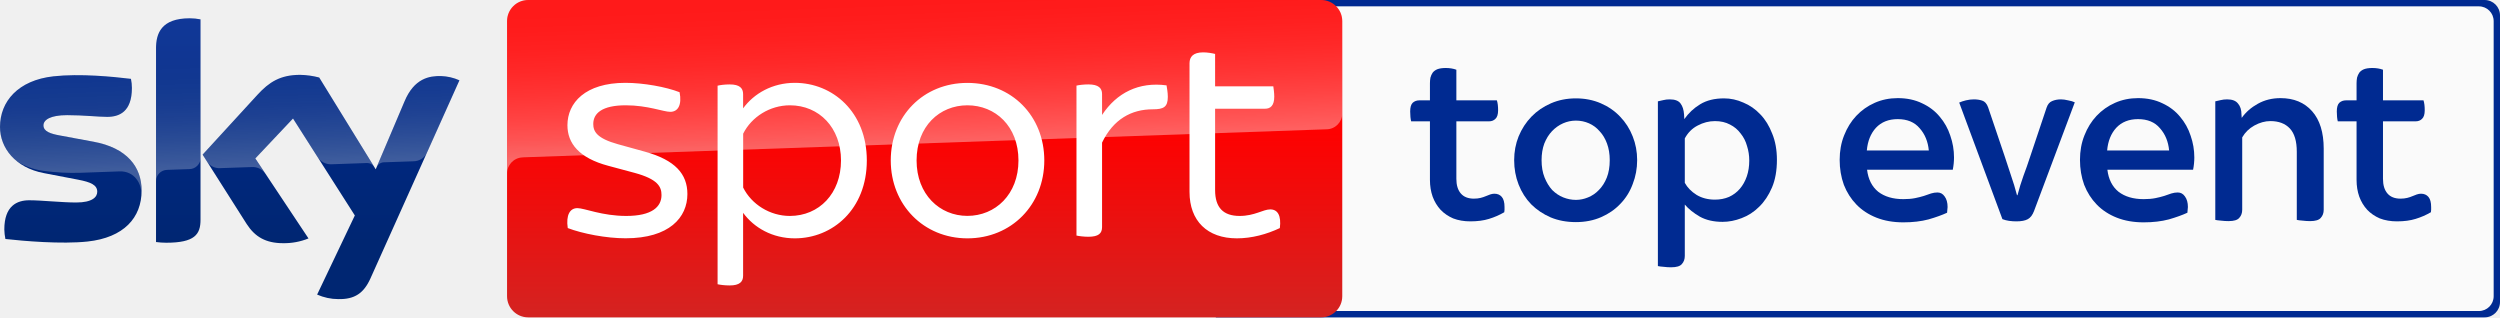
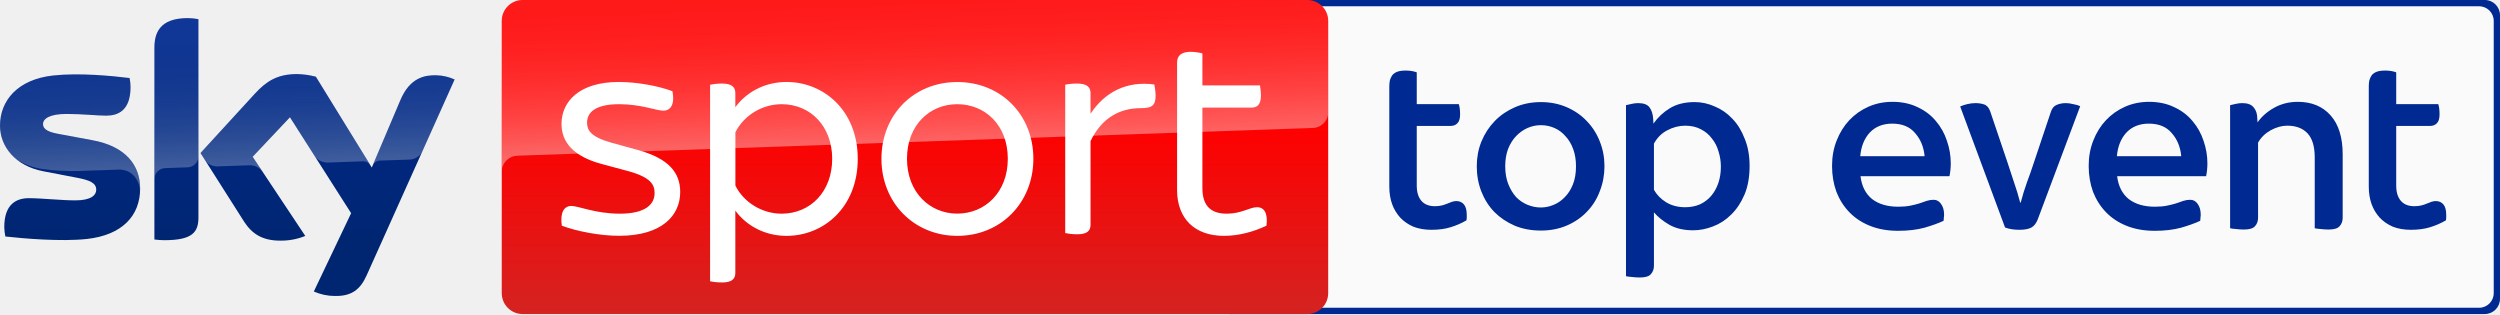
- <svg xmlns="http://www.w3.org/2000/svg" width="800" height="101.56" version="1.1">
-   <path d="m389.06 0h406.01c2.731 0 4.93 2.199 4.93 4.93v91.697c0 2.731-2.199 4.93-4.93 4.93h-406.01z" fill="#002a91" stop-color="#000000" />
-   <path d="m389.06 2.031h404.18c2.622 0 4.732 2.111 4.732 4.732v88.031c0 2.622-2.111 4.732-4.732 4.732h-404.18z" fill="#fafafa" stop-color="#000000" />
-   <g fill="#002a91">
-     <path d="m470.54 70.837q-3.082 0-5.532-0.948-2.371-1.027-4.03-2.766-1.66-1.818-2.529-4.189-0.869-2.45-0.869-5.374v-18.73h-6.006q-0.158-0.553-0.237-1.423-0.079-0.869-0.079-1.739 0-1.976 0.79-2.766 0.869-0.79 2.134-0.79h3.398v-5.453q0-0.948 0.158-1.818 0.237-0.869 0.711-1.581 0.553-0.711 1.502-1.106 1.027-0.395 2.687-0.395 1.897 0 3.398 0.553v9.8h12.961q0.395 1.185 0.395 3.161 0 1.976-0.869 2.766-0.79 0.79-2.055 0.79h-10.432v18.414q0 3.003 1.423 4.663 1.423 1.66 4.189 1.66 1.185 0 2.134-0.237 0.948-0.237 1.66-0.553 0.79-0.316 1.423-0.553 0.711-0.237 1.343-0.237 1.502 0 2.371 1.027 0.869 1.027 0.869 3.24 0 0.395 0 0.869 0 0.395-0.079 0.79-2.292 1.343-4.9 2.134-2.529 0.79-5.927 0.79z" />
-     <path d="m504.29 71.074q-4.426 0-8.061-1.502-3.635-1.581-6.243-4.189-2.608-2.687-4.03-6.322-1.423-3.635-1.423-7.824 0-4.03 1.423-7.587 1.502-3.635 4.109-6.322t6.243-4.268q3.635-1.581 7.982-1.581t7.982 1.581q3.635 1.581 6.164 4.268 2.608 2.687 4.03 6.322 1.423 3.556 1.423 7.587t-1.423 7.666q-1.343 3.635-3.951 6.322-2.529 2.687-6.164 4.268-3.635 1.581-8.061 1.581zm0-7.112q1.976 0 3.872-0.79 1.976-0.79 3.477-2.371 1.581-1.581 2.529-3.951 0.948-2.371 0.948-5.611 0-2.924-0.869-5.295-0.869-2.371-2.371-3.951-1.423-1.66-3.398-2.529-1.976-0.869-4.189-0.869-2.134 0-4.109 0.869-1.976 0.869-3.556 2.529-1.502 1.581-2.45 3.951-0.869 2.371-0.869 5.295 0 3.161 0.948 5.532 0.948 2.371 2.45 4.03 1.581 1.581 3.556 2.371 1.976 0.79 4.03 0.79z" />
-     <path d="m534.79 85.536q-1.185 0-2.45-0.158-1.185-0.079-1.818-0.237v-52.712q0.869-0.237 1.739-0.395 0.948-0.237 2.055-0.237 2.529 0 3.477 1.343 0.948 1.264 1.106 3.477l0.079 1.502q2.055-2.924 5.058-4.742 3.082-1.897 7.666-1.897 3.161 0 6.164 1.343 3.082 1.264 5.453 3.793 2.371 2.45 3.793 6.164 1.502 3.635 1.502 8.377 0 5.137-1.581 8.851-1.581 3.714-4.109 6.164-2.45 2.45-5.611 3.635-3.082 1.185-6.085 1.185-4.268 0-7.271-1.66-3.003-1.739-4.821-3.872v16.438q0 1.581-0.948 2.608-0.869 1.027-3.398 1.027zm13.988-21.654q2.45 0 4.505-0.869 2.055-0.948 3.477-2.608 1.423-1.66 2.213-3.951t0.79-5.058q0-2.45-0.711-4.663-0.632-2.292-2.055-4.03-1.343-1.818-3.398-2.845-2.055-1.106-4.821-1.106-2.845 0-5.532 1.423-2.608 1.343-4.109 4.109v14.225q1.264 2.292 3.793 3.872 2.529 1.502 5.848 1.502z" />
-     <path d="m609.08 71.153q-4.821 0-8.614-1.502-3.793-1.502-6.401-4.189-2.608-2.687-4.03-6.322-1.343-3.714-1.343-7.982t1.423-7.824q1.423-3.635 3.872-6.243 2.529-2.687 5.927-4.189t7.35-1.502q4.426 0 7.824 1.66 3.398 1.581 5.611 4.268 2.292 2.687 3.398 6.085 1.185 3.398 1.185 6.955 0 1.976-0.395 3.951h-27.423q0.553 4.584 3.556 7.034 3.082 2.371 8.061 2.371 2.134 0 3.714-0.316 1.581-0.316 2.845-0.711 1.264-0.474 2.292-0.79 1.027-0.316 2.055-0.316 1.423 0 2.292 1.264 0.948 1.264 0.948 3.398 0 0.395-0.079 0.869 0 0.474-0.079 0.948-2.371 1.106-5.927 2.134-3.556 0.948-8.061 0.948zm8.14-22.997q-0.395-4.268-2.924-7.112-2.45-2.924-7.034-2.924-4.347 0-6.955 2.766-2.529 2.766-2.924 7.271z" />
-     <path d="m645.2 70.837q-1.106 0-2.292-0.158-1.106-0.158-2.134-0.553l-13.83-37.301q0.869-0.395 2.134-0.711 1.343-0.316 2.529-0.316 1.502 0 2.687 0.395 1.264 0.395 1.897 2.134l5.295 15.648q1.106 3.319 2.055 6.243 1.027 2.924 1.897 6.243h0.158q0.869-3.319 1.897-6.164 1.106-2.924 2.213-6.322l5.216-15.569q0.553-1.581 1.739-2.055 1.264-0.553 2.845-0.553 1.027 0 2.292 0.316 1.343 0.237 2.134 0.632l-13.04 34.772q-0.711 1.897-1.976 2.608-1.264 0.711-3.714 0.711z" />
-     <path d="m685.98 71.153q-4.821 0-8.614-1.502-3.793-1.502-6.401-4.189-2.608-2.687-4.03-6.322-1.343-3.714-1.343-7.982t1.423-7.824q1.423-3.635 3.872-6.243 2.529-2.687 5.927-4.189t7.35-1.502q4.426 0 7.824 1.66 3.398 1.581 5.611 4.268 2.292 2.687 3.398 6.085 1.185 3.398 1.185 6.955 0 1.976-0.395 3.951h-27.423q0.553 4.584 3.556 7.034 3.082 2.371 8.061 2.371 2.134 0 3.714-0.316 1.581-0.316 2.845-0.711 1.264-0.474 2.292-0.79t2.055-0.316q1.423 0 2.292 1.264 0.948 1.264 0.948 3.398 0 0.395-0.079 0.869 0 0.474-0.079 0.948-2.371 1.106-5.927 2.134-3.556 0.948-8.061 0.948zm8.14-22.997q-0.395-4.268-2.924-7.112-2.45-2.924-7.034-2.924-4.347 0-6.955 2.766-2.529 2.766-2.924 7.271z" />
-     <path d="m713.16 70.758q-1.185 0-2.45-0.158-1.185-0.079-1.818-0.237v-37.934q0.869-0.237 1.739-0.395 0.948-0.237 2.055-0.237 2.45 0 3.477 1.343 1.106 1.264 1.106 3.477l0.079 1.106q1.976-2.766 5.137-4.505 3.24-1.818 7.271-1.818 6.401 0 10.116 4.189 3.714 4.189 3.714 12.012v19.52q0 1.581-0.948 2.608-0.869 1.027-3.398 1.027-1.185 0-2.45-0.158-1.185-0.079-1.818-0.237v-21.812q0-5.058-2.213-7.429t-6.243-2.371q-2.529 0-5.137 1.423-2.529 1.423-3.872 3.793v23.155q0 1.581-0.948 2.608-0.869 1.027-3.398 1.027z" />
-     <path d="m767.06 70.837q-3.082 0-5.532-0.948-2.371-1.027-4.03-2.766-1.66-1.818-2.529-4.189-0.869-2.45-0.869-5.374v-18.73h-6.006q-0.158-0.553-0.237-1.423-0.079-0.869-0.079-1.739 0-1.976 0.79-2.766 0.869-0.79 2.134-0.79h3.398v-5.453q0-0.948 0.158-1.818 0.237-0.869 0.711-1.581 0.553-0.711 1.502-1.106 1.027-0.395 2.687-0.395 1.897 0 3.398 0.553v9.8h12.961q0.395 1.185 0.395 3.161 0 1.976-0.869 2.766-0.79 0.79-2.055 0.79h-10.432v18.414q0 3.003 1.423 4.663 1.423 1.66 4.189 1.66 1.185 0 2.134-0.237 0.948-0.237 1.66-0.553 0.79-0.316 1.423-0.553 0.711-0.237 1.343-0.237 1.502 0 2.371 1.027 0.869 1.027 0.869 3.24 0 0.395 0 0.869 0 0.395-0.079 0.79-2.292 1.343-4.9 2.134-2.529 0.79-5.927 0.79z" />
+ <svg xmlns="http://www.w3.org/2000/svg" width="800" height="100.5" version="1.1">
+   <defs>
+     <linearGradient id="A" x1="1456.7" x2="1456.7" y2="500" gradientTransform="matrix(.201 0 0 .201 .011265 4.8214e-6)" gradientUnits="userSpaceOnUse">
+       <stop stop-color="red" offset=".4" />
+       <stop stop-color="#d42321" offset="1" />
+     </linearGradient>
+     <linearGradient id="B" x1="1459.5" x2="1450.8" y1="233.73" y2="-15.325" gradientTransform="matrix(.201 0 0 .201 .011265 4.8214e-6)" gradientUnits="userSpaceOnUse">
+       <stop stop-color="#fff" offset="0" />
+       <stop stop-color="#fff" stop-opacity=".835" offset=".12" />
+       <stop stop-color="#fff" stop-opacity=".658" offset=".269" />
+       <stop stop-color="#fff" stop-opacity=".511" offset=".42" />
+       <stop stop-color="#fff" stop-opacity=".397" offset=".568" />
+       <stop stop-color="#fff" stop-opacity=".315" offset=".716" />
+       <stop stop-color="#fff" stop-opacity=".266" offset=".86" />
+       <stop stop-color="#fff" stop-opacity=".25" offset="1" />
+     </linearGradient>
+     <linearGradient id="C" x1="361.92" x2="361.92" y1="28.806" y2="471.22" gradientTransform="matrix(.201 0 0 .201 .011265 4.8214e-6)" gradientUnits="userSpaceOnUse">
+       <stop stop-color="#002a91" offset="0" />
+       <stop stop-color="#002672" offset=".8" />
+     </linearGradient>
+     <linearGradient id="D" x1="365.45" x2="359.6" y1="263.25" y2="95.751" gradientTransform="matrix(.201 0 0 .201 .011265 4.8214e-6)" gradientUnits="userSpaceOnUse">
+       <stop stop-color="#fff" offset="0" />
+       <stop stop-color="#fff" stop-opacity=".835" offset=".12" />
+       <stop stop-color="#fff" stop-opacity=".658" offset=".269" />
+       <stop stop-color="#fff" stop-opacity=".511" offset=".42" />
+       <stop stop-color="#fff" stop-opacity=".397" offset=".568" />
+       <stop stop-color="#fff" stop-opacity=".315" offset=".716" />
+       <stop stop-color="#fff" stop-opacity=".266" offset=".86" />
+       <stop stop-color="#fff" stop-opacity=".25" offset="1" />
+     </linearGradient>
+   </defs>
+   <g>
+     <path d="m393.36 0h401.76c2.702 0 4.878 2.176 4.878 4.878v90.737c0 2.702-2.176 4.878-4.878 4.878h-401.76z" fill="#002a91" stop-color="#000000" />
+     <path d="m393.36 2.01h399.95c2.594 0 4.683 2.089 4.683 4.683v87.109c0 2.594-2.089 4.683-4.683 4.683h-399.95z" fill="#fafafa" stop-color="#000000" />
+     <path d="m449.83 22.576c-1.149 0-2.078 0.138-2.789 0.412-0.656 0.274-1.177 0.656-1.56 1.148-0.328 0.492-0.574 1.039-0.738 1.641-0.109 0.602-0.164 1.232-0.164 1.888v32.084c0 2.024 0.301 3.884 0.903 5.58 0.602 1.641 1.478 3.09 2.627 4.348 1.149 1.204 2.543 2.161 4.184 2.872 1.696 0.656 3.61 0.986 5.744 0.986 2.352 0 4.403-0.274 6.154-0.821 1.805-0.547 3.502-1.285 5.089-2.215 0.055-0.274 0.081-0.548 0.081-0.821v-0.903c0-1.532-0.301-2.654-0.903-3.365-0.602-0.711-1.423-1.067-2.462-1.067-0.438 0-0.901 0.083-1.393 0.247-0.438 0.164-0.931 0.355-1.478 0.574-0.492 0.219-1.066 0.41-1.722 0.574-0.656 0.164-1.396 0.247-2.217 0.247-1.915 0-3.364-0.575-4.348-1.724s-1.477-2.763-1.477-4.841v-19.12h10.831c0.875 0 1.587-0.272 2.134-0.819 0.602-0.547 0.903-1.504 0.903-2.872s-0.136-2.463-0.41-3.284h-13.457v-10.176c-1.039-0.383-2.216-0.574-3.529-0.574zm313.43 0c-1.149 0-2.08 0.138-2.791 0.412-0.656 0.274-1.177 0.656-1.56 1.148-0.328 0.492-0.574 1.039-0.738 1.641-0.109 0.602-0.164 1.232-0.164 1.888v32.084c0 2.024 0.301 3.884 0.903 5.58 0.602 1.641 1.478 3.09 2.627 4.348 1.149 1.204 2.543 2.161 4.184 2.872 1.696 0.656 3.61 0.986 5.744 0.986 2.352 0 4.405-0.274 6.156-0.821 1.805-0.547 3.5-1.285 5.087-2.215 0.055-0.274 0.083-0.548 0.083-0.821v-0.903c0-1.532-0.301-2.654-0.903-3.365-0.602-0.711-1.423-1.067-2.462-1.067-0.438 0-0.903 0.083-1.395 0.247-0.438 0.164-0.93 0.355-1.477 0.574-0.492 0.219-1.067 0.41-1.724 0.574-0.656 0.164-1.394 0.247-2.215 0.247-1.915 0-3.364-0.575-4.348-1.724s-1.478-2.763-1.478-4.841v-19.12h10.833c0.875 0 1.587-0.272 2.134-0.819 0.602-0.547 0.903-1.504 0.903-2.872s-0.138-2.463-0.412-3.284h-13.457v-10.176c-1.039-0.383-2.214-0.574-3.527-0.574zm-157.72 10.011c-2.735 0-5.28 0.52-7.632 1.56-2.352 1.039-4.403 2.489-6.154 4.348-1.696 1.805-3.037 3.966-4.022 6.482-0.985 2.462-1.477 5.171-1.477 8.125 0 2.954 0.465 5.716 1.395 8.287 0.985 2.516 2.379 4.703 4.184 6.563 1.805 1.86 4.021 3.311 6.646 4.35 2.626 1.039 5.607 1.558 8.944 1.558 3.118 0 5.909-0.327 8.37-0.984 2.462-0.711 4.513-1.449 6.154-2.215 0.055-0.328 0.081-0.657 0.081-0.986 0.055-0.328 0.083-0.629 0.083-0.903 0-1.477-0.329-2.654-0.986-3.529-0.602-0.875-1.394-1.312-2.379-1.312-0.711 0-1.423 0.11-2.134 0.329-0.711 0.219-1.504 0.491-2.379 0.819-0.875 0.274-1.861 0.521-2.955 0.74-1.094 0.219-2.379 0.327-3.856 0.327-3.446 0-6.237-0.819-8.37-2.46-2.079-1.696-3.308-4.131-3.691-7.304h28.474c0.274-1.368 0.41-2.736 0.41-4.103 0-2.462-0.411-4.868-1.231-7.221-0.766-2.352-1.943-4.458-3.529-6.318-1.532-1.86-3.473-3.337-5.825-4.432-2.352-1.149-5.059-1.724-8.123-1.724zm82.121 0c-2.735 0-5.278 0.52-7.63 1.56-2.352 1.039-4.403 2.489-6.154 4.348-1.696 1.805-3.037 3.966-4.022 6.482-0.985 2.462-1.477 5.171-1.477 8.125 0 2.954 0.465 5.716 1.395 8.287 0.985 2.516 2.379 4.703 4.184 6.563 1.805 1.86 4.021 3.311 6.646 4.35 2.626 1.039 5.607 1.558 8.944 1.558 3.118 0 5.907-0.327 8.368-0.984 2.462-0.711 4.514-1.449 6.156-2.215 0.055-0.328 0.081-0.657 0.081-0.986 0.055-0.328 0.083-0.629 0.083-0.903 0-1.477-0.329-2.654-0.986-3.529-0.602-0.875-1.394-1.312-2.379-1.312-0.711 0-1.423 0.11-2.134 0.329-0.711 0.219-1.504 0.491-2.379 0.819-0.875 0.274-1.861 0.521-2.955 0.74-1.094 0.219-2.379 0.327-3.856 0.327-3.446 0-6.237-0.819-8.37-2.46-2.079-1.696-3.31-4.131-3.693-7.304h28.474c0.274-1.368 0.412-2.736 0.412-4.103 0-2.462-0.411-4.868-1.231-7.221-0.766-2.352-1.943-4.458-3.529-6.318-1.532-1.86-3.473-3.337-5.825-4.432-2.352-1.149-5.061-1.724-8.125-1.724zm47.638 0c-2.79 0-5.306 0.63-7.549 1.888-2.188 1.204-3.967 2.762-5.334 4.677l-0.081-1.15c0-1.532-0.384-2.735-1.15-3.61-0.711-0.93-1.914-1.395-3.61-1.395-0.766 0-1.477 0.083-2.134 0.247-0.602 0.109-1.203 0.246-1.805 0.41v39.388c0.438 0.109 1.068 0.191 1.888 0.245 0.875 0.109 1.723 0.164 2.543 0.164 1.75 0 2.927-0.356 3.529-1.067 0.656-0.711 0.984-1.614 0.984-2.708v-24.042c0.93-1.641 2.271-2.954 4.022-3.939 1.805-0.985 3.582-1.478 5.332-1.478 2.79 0 4.952 0.821 6.484 2.462 1.532 1.641 2.296 4.212 2.296 7.713v22.649c0.438 0.109 1.068 0.191 1.888 0.245 0.875 0.109 1.723 0.164 2.543 0.164 1.75 0 2.927-0.356 3.529-1.067 0.656-0.711 0.984-1.614 0.984-2.708v-20.268c0-5.415-1.285-9.574-3.856-12.473-2.571-2.899-6.073-4.348-10.504-4.348zm-192.99 0.081c-3.173 0-5.825 0.656-7.959 1.969-2.079 1.258-3.831 2.9-5.253 4.925l-0.081-1.56c-0.109-1.532-0.493-2.735-1.15-3.61-0.656-0.93-1.86-1.395-3.61-1.395-0.766 0-1.477 0.083-2.134 0.247-0.602 0.109-1.203 0.246-1.805 0.41v54.731c0.438 0.109 1.068 0.193 1.888 0.247 0.875 0.109 1.723 0.164 2.543 0.164 1.75 0 2.927-0.356 3.529-1.067 0.656-0.711 0.984-1.615 0.984-2.71v-17.067c1.258 1.477 2.927 2.818 5.006 4.022 2.079 1.149 4.595 1.722 7.549 1.722 2.079 0 4.184-0.411 6.318-1.231 2.188-0.821 4.131-2.079 5.827-3.775 1.75-1.696 3.173-3.828 4.267-6.399 1.094-2.571 1.641-5.636 1.641-9.192 0-3.282-0.52-6.181-1.56-8.697-0.985-2.571-2.298-4.705-3.939-6.401-1.641-1.75-3.527-3.063-5.661-3.939-2.079-0.93-4.213-1.395-6.401-1.395zm-49.229 2e-3c-3.009 0-5.771 0.547-8.287 1.641-2.516 1.094-4.677 2.57-6.482 4.43-1.805 1.86-3.228 4.049-4.267 6.565-0.985 2.462-1.477 5.088-1.477 7.878 0 2.899 0.492 5.607 1.477 8.123s2.379 4.705 4.184 6.565c1.805 1.805 3.966 3.254 6.482 4.348 2.516 1.039 5.307 1.56 8.37 1.56 3.063 0 5.854-0.547 8.37-1.641 2.516-1.094 4.649-2.572 6.399-4.432 1.805-1.86 3.173-4.049 4.103-6.565 0.985-2.516 1.477-5.169 1.477-7.959s-0.492-5.416-1.477-7.878c-0.985-2.516-2.379-4.705-4.184-6.565-1.75-1.86-3.885-3.336-6.401-4.43-2.516-1.094-5.279-1.641-8.287-1.641zm139.02 0.329c-0.821 0-1.695 0.11-2.625 0.329-0.875 0.219-1.615 0.465-2.217 0.738l14.36 38.729c0.711 0.274 1.451 0.467 2.217 0.576 0.821 0.109 1.613 0.164 2.379 0.164v-2e-3c1.696 0 2.98-0.246 3.856-0.738 0.875-0.492 1.56-1.395 2.053-2.708l13.54-36.104c-0.547-0.274-1.287-0.493-2.217-0.657-0.875-0.219-1.668-0.327-2.379-0.327-1.094 0-2.08 0.191-2.955 0.574-0.821 0.328-1.422 1.04-1.805 2.134l-5.415 16.165c-0.766 2.352-1.532 4.541-2.298 6.565-0.711 1.969-1.368 4.101-1.969 6.399h-0.164c-0.602-2.298-1.258-4.458-1.969-6.482-0.656-2.024-1.366-4.185-2.132-6.482l-5.498-16.248c-0.438-1.204-1.094-1.941-1.969-2.215-0.821-0.274-1.751-0.41-2.791-0.41zm-26.563 6.563c3.173 0 5.606 1.012 7.302 3.036 1.75 1.969 2.763 4.431 3.036 7.385h-20.596c0.273-3.118 1.286-5.634 3.036-7.549 1.805-1.915 4.214-2.872 7.222-2.872zm82.121 0c3.173 0 5.608 1.012 7.304 3.036 1.75 1.969 2.763 4.431 3.036 7.385h-20.596c0.274-3.118 1.286-5.634 3.036-7.549 1.805-1.915 4.212-2.872 7.221-2.872zm-194.58 0.493c1.532 0 2.981 0.301 4.348 0.903 1.368 0.602 2.544 1.478 3.529 2.627 1.039 1.094 1.861 2.46 2.462 4.101 0.602 1.641 0.903 3.474 0.903 5.498 0 2.243-0.329 4.186-0.986 5.827-0.656 1.641-1.532 3.007-2.627 4.101-1.039 1.094-2.243 1.915-3.61 2.462-1.313 0.547-2.652 0.821-4.02 0.821-1.422 0-2.817-0.274-4.184-0.821-1.368-0.547-2.599-1.368-3.693-2.462-1.039-1.149-1.887-2.543-2.543-4.184-0.656-1.641-0.986-3.556-0.986-5.744 0-2.024 0.301-3.857 0.903-5.498 0.656-1.641 1.506-3.007 2.545-4.101 1.094-1.149 2.324-2.025 3.691-2.627s2.79-0.903 4.267-0.903zm46.193 0.164c1.915 0 3.583 0.382 5.006 1.148 1.422 0.711 2.599 1.695 3.529 2.953 0.985 1.204 1.694 2.6 2.132 4.186 0.492 1.532 0.74 3.146 0.74 4.841 2e-5 1.915-0.274 3.665-0.821 5.251-0.547 1.586-1.313 2.954-2.298 4.103-0.985 1.149-2.188 2.051-3.61 2.708-1.422 0.602-2.981 0.903-4.677 0.903-2.298 0-4.322-0.52-6.072-1.56-1.751-1.094-3.064-2.433-3.939-4.02v-14.77c1.039-1.915 2.462-3.337 4.267-4.267 1.86-0.985 3.775-1.477 5.744-1.477z" fill="#002a91" />
+     <path d="m167.25 4.8214e-6h251.08c3.698 0 6.693 2.995 6.693 6.693v87.109c0 3.698-2.995 6.693-6.693 6.693h-251.08c-3.698 0-6.693-2.995-6.693-6.693v-87.109c0-3.698 2.995-6.693 6.693-6.693z" fill="url(#A)" />
+     <path d="m165.38 49.847 0.643-0.04 254-8.864c2.794-0.02 5.025-2.311 5.005-5.085v-29.163c0-3.698-2.995-6.693-6.693-6.693h-251.08c-3.698 0-6.693 2.995-6.693 6.693v48.38c-0.08-2.754 2.07-5.085 4.824-5.226z" fill="url(#B)" opacity=".4" />
+     <path d="m100.42 93.283c2.111 0.925 4.382 1.427 6.673 1.427 5.246 0.121 8.12-1.889 10.232-6.593l28.159-62.689c-1.829-0.824-3.819-1.286-5.829-1.347-3.638-0.08-8.502 0.663-11.577 8.06l-9.105 21.467-17.889-29.063c-1.97-0.523-4-0.804-6.03-0.844-6.331 0-9.848 2.311-13.507 6.291l-17.386 18.974 13.97 21.989c2.593 4 5.99 6.05 11.517 6.05 2.754 0.04 5.487-0.462 8.04-1.507l-16.844-25.326 11.94-12.642 19.577 30.691zm-36.922-23.698c0 4.623-1.809 7.276-10.854 7.276-1.085 0-2.171-0.08-3.236-0.221v-61.322c0-4.663 1.588-9.527 10.693-9.527 1.146 0 2.292 0.121 3.397 0.342zm-18.653-9.266c0 8.643-5.648 14.914-17.105 16.16-8.301 0.884-20.321-0.161-26.029-0.804-0.201-0.985-0.322-1.99-0.342-3.015 0-7.517 4.06-9.245 7.879-9.245 3.98 0 10.232 0.703 14.874 0.703 5.125 0 6.673-1.729 6.673-3.397 0-2.151-2.05-3.055-6.03-3.819l-10.894-2.09c-9.044-1.729-13.868-7.979-13.868-14.611 0-8.06 5.708-14.793 16.944-16.039 8.502-0.925 18.853 0.121 24.522 0.804 0.201 0.945 0.301 1.909 0.301 2.894 0 7.517-3.98 9.146-7.799 9.146-2.934 0-7.497-0.543-12.704-0.543-5.286 0-7.497 1.467-7.497 3.236 0 1.889 2.09 2.653 5.407 3.236l10.392 1.93c10.673 1.95 15.275 8.02 15.275 15.456z" fill="url(#C)" />
+     <path d="m145.5 25.426-10.311 22.953c-0.804 1.648-2.472 2.693-4.301 2.693l-9.407 0.322c-1.025 0.06-1.93 0.744-2.292 1.708v-0.02l8.883-20.944c3.095-7.396 7.959-8.14 11.577-8.06 2.03 0.06 4 0.523 5.849 1.347zm-27.014 27.436-17.406-28.302c-1.97-0.523-4-0.804-6.03-0.844-6.331 0-9.848 2.311-13.507 6.291l-17.386 18.974 1.387 2.191c0.904 1.367 2.472 2.151 4.12 2.07l9.909-0.342a4.958 4.958 0 0 1 4.382 1.97l-3.115-4.683 11.94-12.642 8.02 12.563c0.985 1.246 2.513 1.95 4.1 1.909l11.396-0.402c0.884 0 1.729 0.482 2.191 1.246zm-58.388-47.052c-9.105 0-10.693 4.864-10.693 9.527v42.008c0-1.93 1.548-3.497 3.477-3.558l7.055-0.241c1.97 0 3.578-1.608 3.578-3.578v-43.816c-1.146-0.241-2.271-0.362-3.417-0.342zm-30.51 39.033-10.392-1.93c-3.316-0.583-5.407-1.347-5.407-3.236 0-1.769 2.211-3.236 7.497-3.236 5.206 0 9.769 0.543 12.704 0.543 3.819 0 7.799-1.628 7.799-9.146 0-0.965-0.101-1.95-0.301-2.894-5.668-0.703-16.018-1.729-24.522-0.804-11.256 1.246-16.964 8-16.964 16.039 0.02 4.301 2.05 8.361 5.487 10.954 2.533 1.568 5.387 2.593 8.341 2.975 3.859 0.523 7.738 0.724 11.618 0.603l12.402-0.442c4.643-0.161 7.176 3.799 6.914 7.779 0-0.06 0-0.101 0.02-0.161v-0.04c0.04-0.523 0.06-1.045 0.06-1.568 0-7.396-4.603-13.466-15.256-15.437z" fill="url(#D)" opacity=".25" />
+     <path d="m179.78 72.217c-0.603-4.141 0.683-6.311 3.055-6.311 2.251 0 7.778 2.472 15.477 2.472 8.1 0 11.156-2.874 11.156-6.613 0-2.653-1.186-5.025-8.482-7.015l-8.382-2.251c-9.266-2.472-12.924-7.115-12.924-12.844 0-7.095 5.628-13.426 18.351-13.426 5.728 0 12.844 1.286 17.165 2.975 0.784 4.04-0.502 6.211-2.954 6.211-2.171 0-7.095-2.07-14.111-2.07-7.497 0-10.271 2.553-10.271 5.909 0 2.352 1.085 4.542 7.799 6.412l8.582 2.372c9.588 2.653 13.426 7.095 13.426 13.407 0 7.417-5.728 14.009-19.537 14.009-6.11 0.02-13.728-1.467-18.351-3.236m94.703-21.405c0 15.477-10.854 24.662-22.793 24.662-7.095 0-12.924-3.357-16.382-8.08v19.939c0 1.869-1.085 3.055-4.241 3.055-1.588 0-3.055-0.201-3.839-0.382v-62.871c0.784-0.201 2.251-0.402 3.839-0.402 3.156 0 4.241 1.186 4.241 3.055v4.522c3.457-4.723 9.286-8.08 16.382-8.08 11.94 0 22.793 9.186 22.793 24.582m-8.181 0c0-10.351-6.894-17.467-16.181-17.467-6.311 0-12.14 3.658-14.793 8.985v17.064c2.653 5.326 8.482 8.985 14.793 8.985 9.266-0.02 16.181-7.115 16.181-17.567m15.758 0c0-14.111 10.351-24.562 24.26-24.562 14.009 0 24.36 10.451 24.36 24.562 0 14.009-10.351 24.662-24.36 24.662-13.909-0.02-24.26-10.673-24.26-24.662m40.439 0c0-10.854-7.316-17.467-16.181-17.467-8.763 0-16.08 6.613-16.08 17.467 0 10.753 7.316 17.547 16.08 17.547 8.864 0 16.181-6.793 16.181-17.547m47.295-20.141c0 3.256-1.367 3.939-4.743 3.939-6.793 0-12.522 3.156-16.08 10.552v26.753c0 1.97-1.085 3.055-4.342 3.055-1.387 0-2.975-0.201-3.759-0.382v-47.476c0.784-0.201 2.352-0.382 3.759-0.382 3.236 0 4.342 1.186 4.342 3.055v6.613c4.623-7.015 11.638-10.552 20.421-9.366 0.101 0.683 0.402 2.171 0.402 3.638m35.475 41.545c-4.141 1.97-8.883 3.256-13.608 3.256-9.366 0-14.995-5.527-14.995-14.693v-40.741c0-2.07 1.186-3.457 4.342-3.457 1.367 0 2.955 0.281 3.759 0.502v10.251h18.432c0.101 0.683 0.301 2.07 0.301 3.256 0 2.854-1.186 3.839-2.955 3.839h-15.779v25.767c0 5.507 2.553 8.181 7.778 8.181 4.743 0 7.396-2.07 9.667-2.07 2.372-0.02 3.558 1.95 3.055 5.909" fill="#fff" />
  </g>
-   <linearGradient id="A" x1="1456.7" x2="1456.7" y2="500" gradientTransform="matrix(.20313 0 0 .20313 .012204 4.8724e-6)" gradientUnits="userSpaceOnUse">
-     <stop stop-color="red" offset=".4" />
-     <stop stop-color="#d42321" offset="1" />
-   </linearGradient>
-   <path d="m169.02 4.8724e-6h253.74c3.737 0 6.764 3.026 6.764 6.764v88.031c0 3.737-3.026 6.764-6.764 6.764h-253.74c-3.737 0-6.764-3.026-6.764-6.764v-88.031c0-3.737 3.026-6.764 6.764-6.764z" fill="url(#A)" />
-   <linearGradient id="B" x1="1459.5" x2="1450.8" y1="233.73" y2="-15.325" gradientTransform="matrix(.20313 0 0 .20313 .012204 4.8724e-6)" gradientUnits="userSpaceOnUse">
-     <stop stop-color="#fff" offset="0" />
-     <stop stop-color="#fff" stop-opacity=".835" offset=".12" />
-     <stop stop-color="#fff" stop-opacity=".658" offset=".269" />
-     <stop stop-color="#fff" stop-opacity=".511" offset=".42" />
-     <stop stop-color="#fff" stop-opacity=".397" offset=".568" />
-     <stop stop-color="#fff" stop-opacity=".315" offset=".716" />
-     <stop stop-color="#fff" stop-opacity=".266" offset=".86" />
-     <stop stop-color="#fff" stop-opacity=".25" offset="1" />
-   </linearGradient>
-   <path d="m167.13 50.374 0.65-0.041 256.69-8.958c2.823-0.02 5.078-2.336 5.058-5.139v-29.472c0-3.737-3.026-6.764-6.764-6.764h-253.74c-3.737 0-6.764 3.026-6.764 6.764v48.892c-0.081-2.783 2.092-5.139 4.875-5.281z" fill="url(#B)" opacity=".4" />
-   <linearGradient id="C" x1="361.92" x2="361.92" y1="28.806" y2="471.22" gradientTransform="matrix(.20313 0 0 .20313 .012204 4.8724e-6)" gradientUnits="userSpaceOnUse">
-     <stop stop-color="#002a91" offset="0" />
-     <stop stop-color="#002672" offset=".8" />
-   </linearGradient>
-   <path d="m101.48 94.27c2.133 0.934 4.428 1.442 6.744 1.442 5.301 0.122 8.206-1.909 10.34-6.662l28.457-63.352c-1.849-0.833-3.859-1.3-5.891-1.361-3.676-0.081-8.592 0.67-11.7 8.145l-9.201 21.694-18.078-29.371c-1.991-0.528-4.042-0.812-6.094-0.853-6.398 0-9.953 2.336-13.65 6.358l-17.57 19.175 14.118 22.222c2.62 4.042 6.053 6.114 11.639 6.114 2.783 0.041 5.545-0.467 8.125-1.523l-17.022-25.594 12.066-12.776 19.784 31.016zm-37.313-23.949c0 4.672-1.828 7.353-10.969 7.353-1.097 0-2.194-0.081-3.27-0.223v-61.971c0-4.712 1.605-9.628 10.806-9.628 1.158 0 2.316 0.122 3.433 0.345zm-18.85-9.364c0 8.735-5.708 15.072-17.286 16.331-8.389 0.894-20.536-0.163-26.304-0.812-0.203-0.995-0.325-2.011-0.345-3.047 0-7.597 4.103-9.343 7.962-9.343 4.022 0 10.34 0.711 15.031 0.711 5.18 0 6.744-1.747 6.744-3.433 0-2.174-2.072-3.087-6.094-3.859l-11.009-2.112c-9.14-1.747-14.015-8.064-14.015-14.766 0-8.145 5.769-14.95 17.123-16.209 8.592-0.934 19.053 0.122 24.781 0.812 0.203 0.955 0.305 1.93 0.305 2.925 0 7.597-4.022 9.242-7.881 9.242-2.966 0-7.576-0.548-12.838-0.548-5.342 0-7.576 1.483-7.576 3.27 0 1.909 2.112 2.681 5.464 3.27l10.502 1.95c10.786 1.97 15.437 8.104 15.437 15.62z" fill="url(#C)" />
-   <linearGradient id="D" x1="365.45" x2="359.6" y1="263.25" y2="95.751" gradientTransform="matrix(.20313 0 0 .20313 .012204 4.8724e-6)" gradientUnits="userSpaceOnUse">
-     <stop stop-color="#fff" offset="0" />
-     <stop stop-color="#fff" stop-opacity=".835" offset=".12" />
-     <stop stop-color="#fff" stop-opacity=".658" offset=".269" />
-     <stop stop-color="#fff" stop-opacity=".511" offset=".42" />
-     <stop stop-color="#fff" stop-opacity=".397" offset=".568" />
-     <stop stop-color="#fff" stop-opacity=".315" offset=".716" />
-     <stop stop-color="#fff" stop-opacity=".266" offset=".86" />
-     <stop stop-color="#fff" stop-opacity=".25" offset="1" />
-   </linearGradient>
-   <path d="m147.04 25.695-10.42 23.196c-0.812 1.666-2.498 2.722-4.347 2.722l-9.506 0.325c-1.036 0.061-1.95 0.752-2.316 1.726v-0.02l8.977-21.166c3.128-7.475 8.044-8.226 11.7-8.145 2.051 0.061 4.042 0.528 5.911 1.361zm-27.3 27.726-17.59-28.601c-1.991-0.528-4.042-0.812-6.094-0.853-6.398 0-9.953 2.336-13.65 6.358l-17.57 19.175 1.401 2.214c0.914 1.381 2.498 2.174 4.164 2.092l10.014-0.345a5.011 5.011 0 0 1 4.428 1.991l-3.148-4.733 12.066-12.776 8.104 12.696c0.995 1.259 2.539 1.97 4.144 1.93l11.517-0.406c0.894 0 1.747 0.487 2.214 1.259zm-59.006-47.55c-9.201 0-10.806 4.915-10.806 9.628v42.453c0-1.95 1.564-3.534 3.514-3.595l7.13-0.244c1.991 0 3.615-1.625 3.615-3.615v-44.28c-1.158-0.244-2.295-0.366-3.453-0.345zm-30.833 39.446-10.502-1.95c-3.351-0.589-5.464-1.361-5.464-3.27 0-1.788 2.234-3.27 7.576-3.27 5.261 0 9.872 0.548 12.838 0.548 3.859 0 7.881-1.645 7.881-9.242 0-0.975-0.102-1.97-0.305-2.925-5.728-0.711-16.188-1.747-24.781-0.812-11.375 1.259-17.144 8.084-17.144 16.209 0.02 4.347 2.072 8.45 5.545 11.07 2.559 1.584 5.444 2.62 8.43 3.006 3.9 0.528 7.82 0.731 11.741 0.609l12.533-0.447c4.692-0.163 7.251 3.839 6.987 7.861 0-0.061 0-0.102 0.02-0.163v-0.041c0.041-0.528 0.061-1.056 0.061-1.584 0-7.475-4.651-13.609-15.417-15.6z" fill="url(#D)" opacity=".25" />
-   <path d="m181.68 72.981c-0.609-4.184 0.691-6.378 3.087-6.378 2.275 0 7.861 2.498 15.641 2.498 8.186 0 11.274-2.905 11.274-6.683 0-2.681-1.198-5.078-8.572-7.089l-8.47-2.275c-9.364-2.498-13.061-7.19-13.061-12.98 0-7.17 5.687-13.568 18.545-13.568 5.789 0 12.98 1.3 17.347 3.006 0.792 4.083-0.508 6.276-2.986 6.276-2.194 0-7.17-2.092-14.26-2.092-7.576 0-10.38 2.58-10.38 5.972 0 2.377 1.097 4.59 7.881 6.479l8.673 2.397c9.689 2.681 13.568 7.17 13.568 13.549 0 7.495-5.789 14.157-19.744 14.157-6.175 0.02-13.873-1.483-18.545-3.27m95.705-21.632c0 15.641-10.969 24.923-23.034 24.923-7.17 0-13.061-3.392-16.555-8.165v20.15c0 1.889-1.097 3.087-4.286 3.087-1.605 0-3.087-0.203-3.88-0.386v-63.536c0.792-0.203 2.275-0.406 3.88-0.406 3.189 0 4.286 1.198 4.286 3.087v4.57c3.494-4.773 9.384-8.165 16.555-8.165 12.066 0 23.034 9.283 23.034 24.842m-8.267 0c0-10.461-6.967-17.652-16.352-17.652-6.378 0-12.268 3.697-14.95 9.08v17.245c2.681 5.383 8.572 9.08 14.95 9.08 9.364-0.02 16.352-7.19 16.352-17.753m15.925 0c0-14.26 10.461-24.822 24.517-24.822 14.157 0 24.618 10.562 24.618 24.822 0 14.157-10.461 24.923-24.618 24.923-14.056-0.02-24.517-10.786-24.517-24.923m40.867 0c0-10.969-7.394-17.652-16.352-17.652-8.856 0-16.25 6.683-16.25 17.652 0 10.867 7.394 17.733 16.25 17.733 8.958 0 16.352-6.865 16.352-17.733m47.795-20.354c0 3.291-1.381 3.981-4.794 3.981-6.865 0-12.655 3.189-16.25 10.664v27.036c0 1.991-1.097 3.087-4.388 3.087-1.401 0-3.006-0.203-3.798-0.386v-47.978c0.792-0.203 2.377-0.386 3.798-0.386 3.27 0 4.388 1.198 4.388 3.087v6.683c4.672-7.089 11.761-10.664 20.637-9.465 0.102 0.691 0.406 2.194 0.406 3.676m35.85 41.985c-4.184 1.991-8.977 3.291-13.752 3.291-9.465 0-15.154-5.586-15.154-14.848v-41.172c0-2.092 1.198-3.494 4.388-3.494 1.381 0 2.986 0.284 3.798 0.508v10.359h18.627c0.102 0.691 0.305 2.092 0.305 3.291 0 2.884-1.198 3.88-2.986 3.88h-15.946v26.04c0 5.566 2.58 8.267 7.861 8.267 4.794 0 7.475-2.092 9.77-2.092 2.397-0.02 3.595 1.97 3.087 5.972" fill="#fff" />
</svg>
